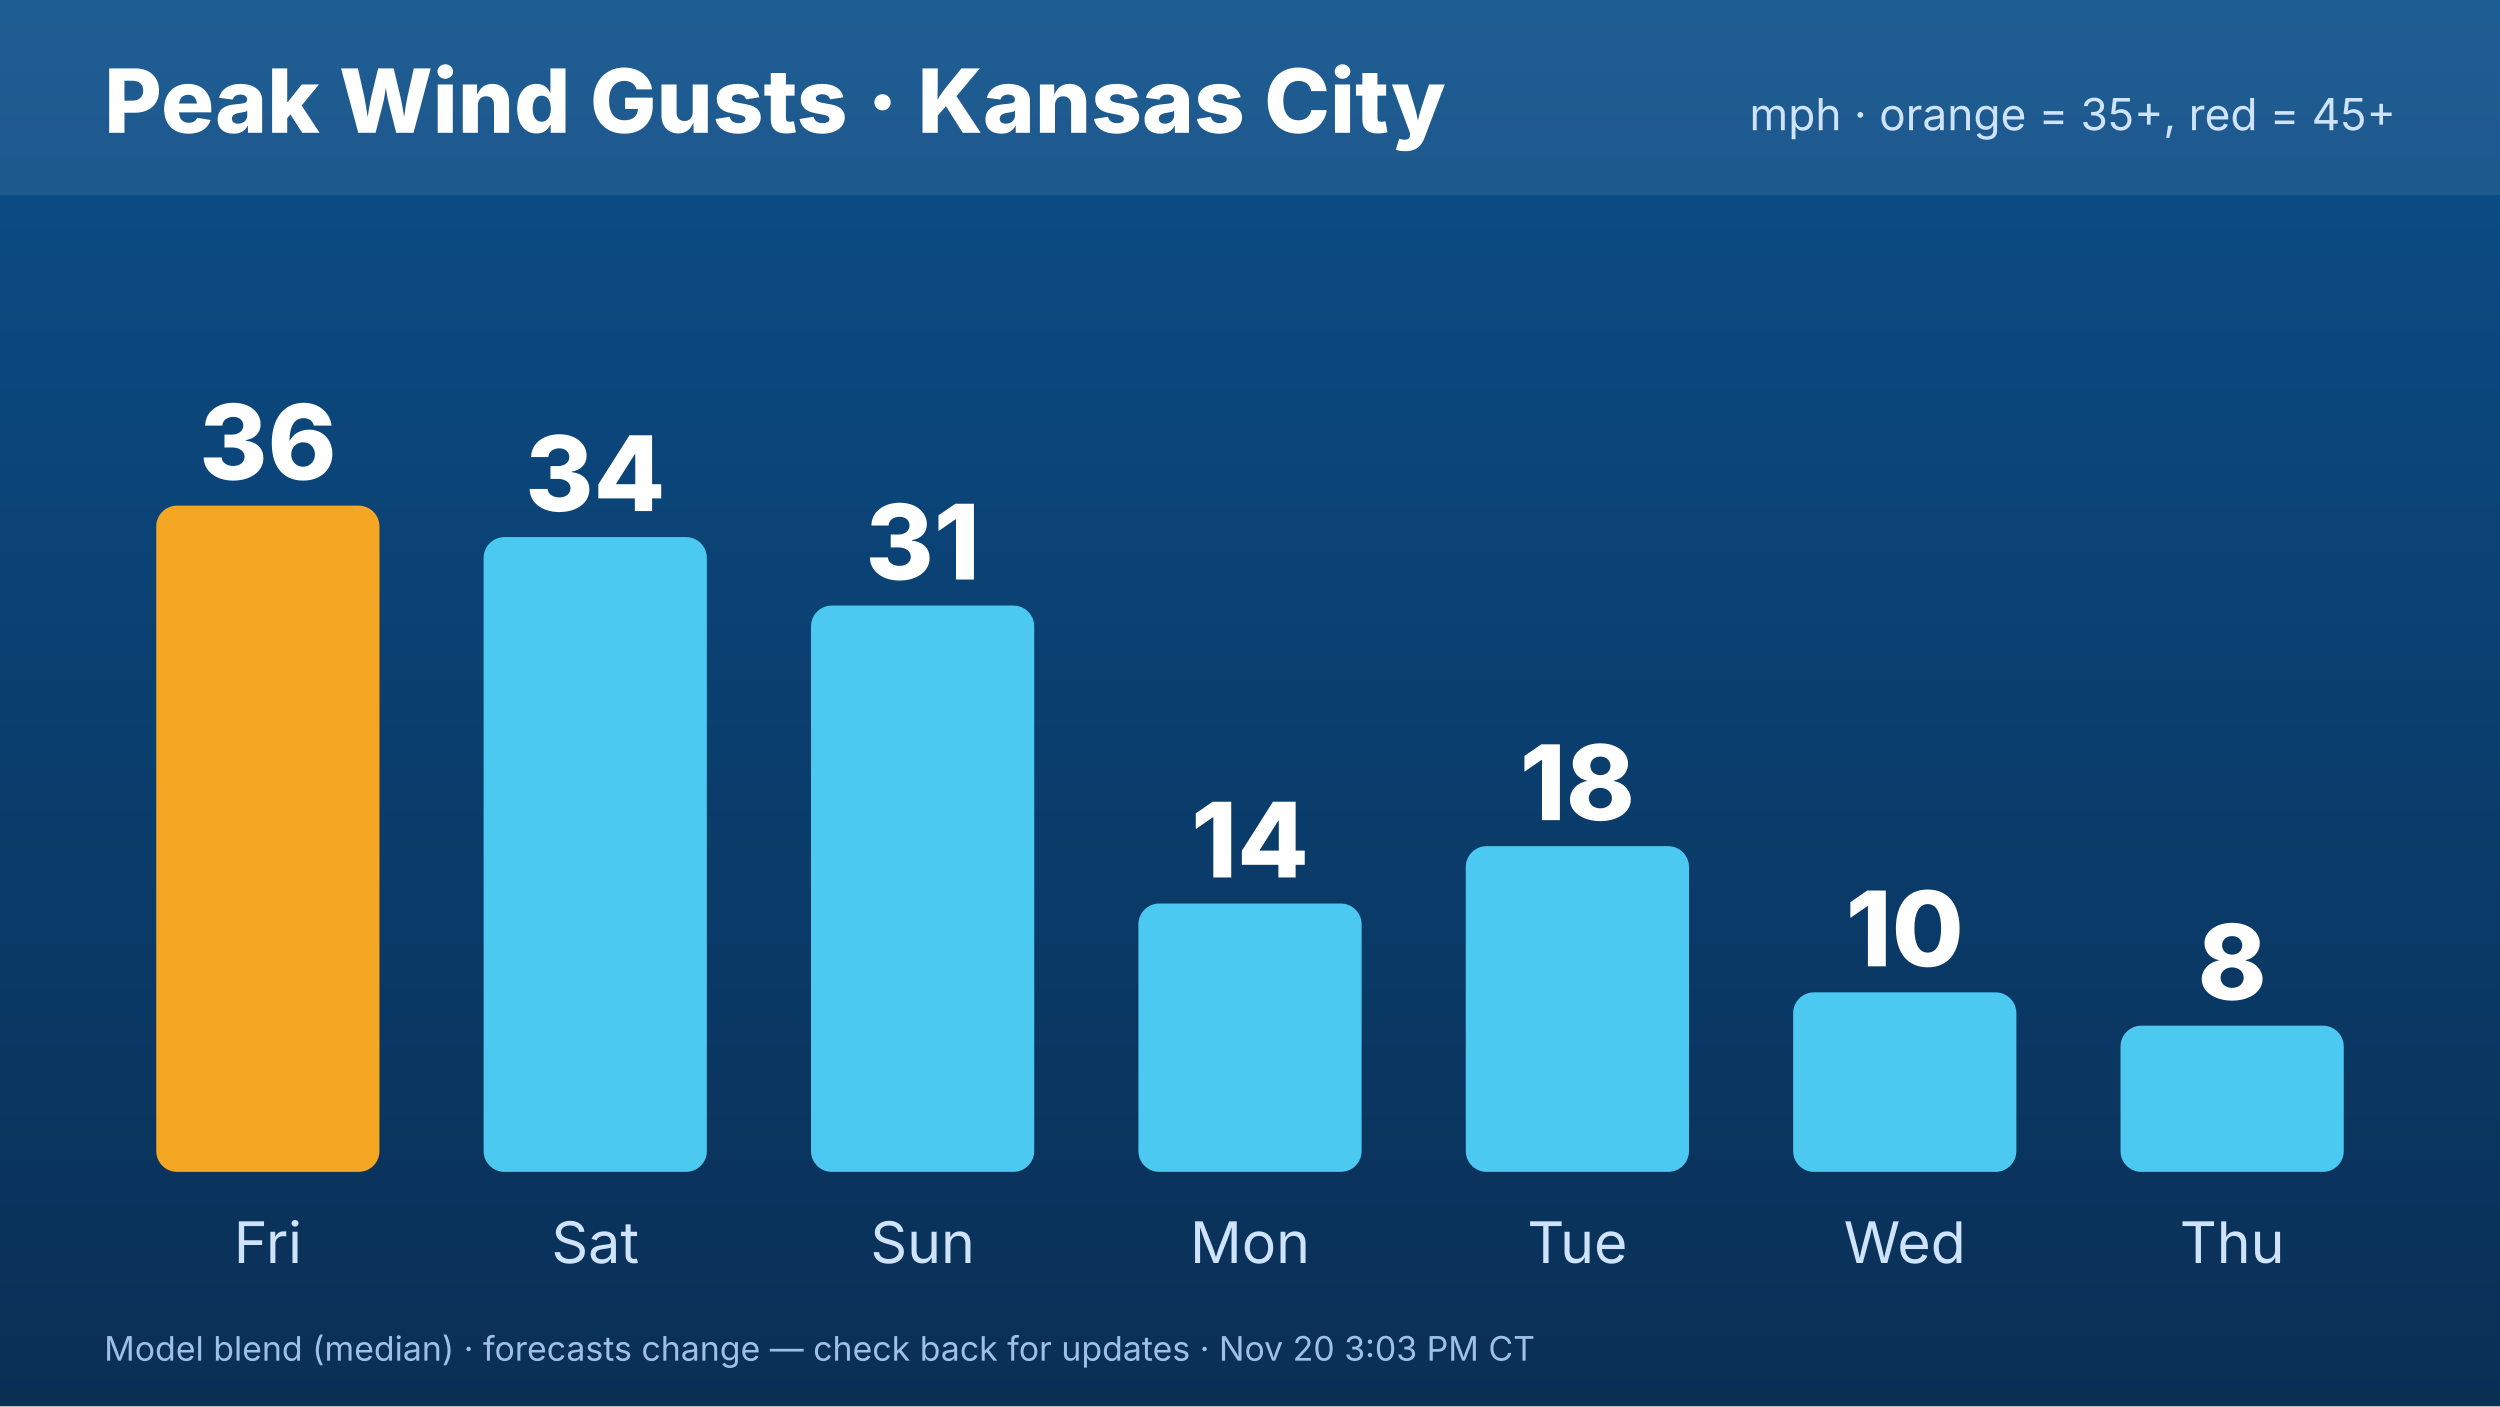
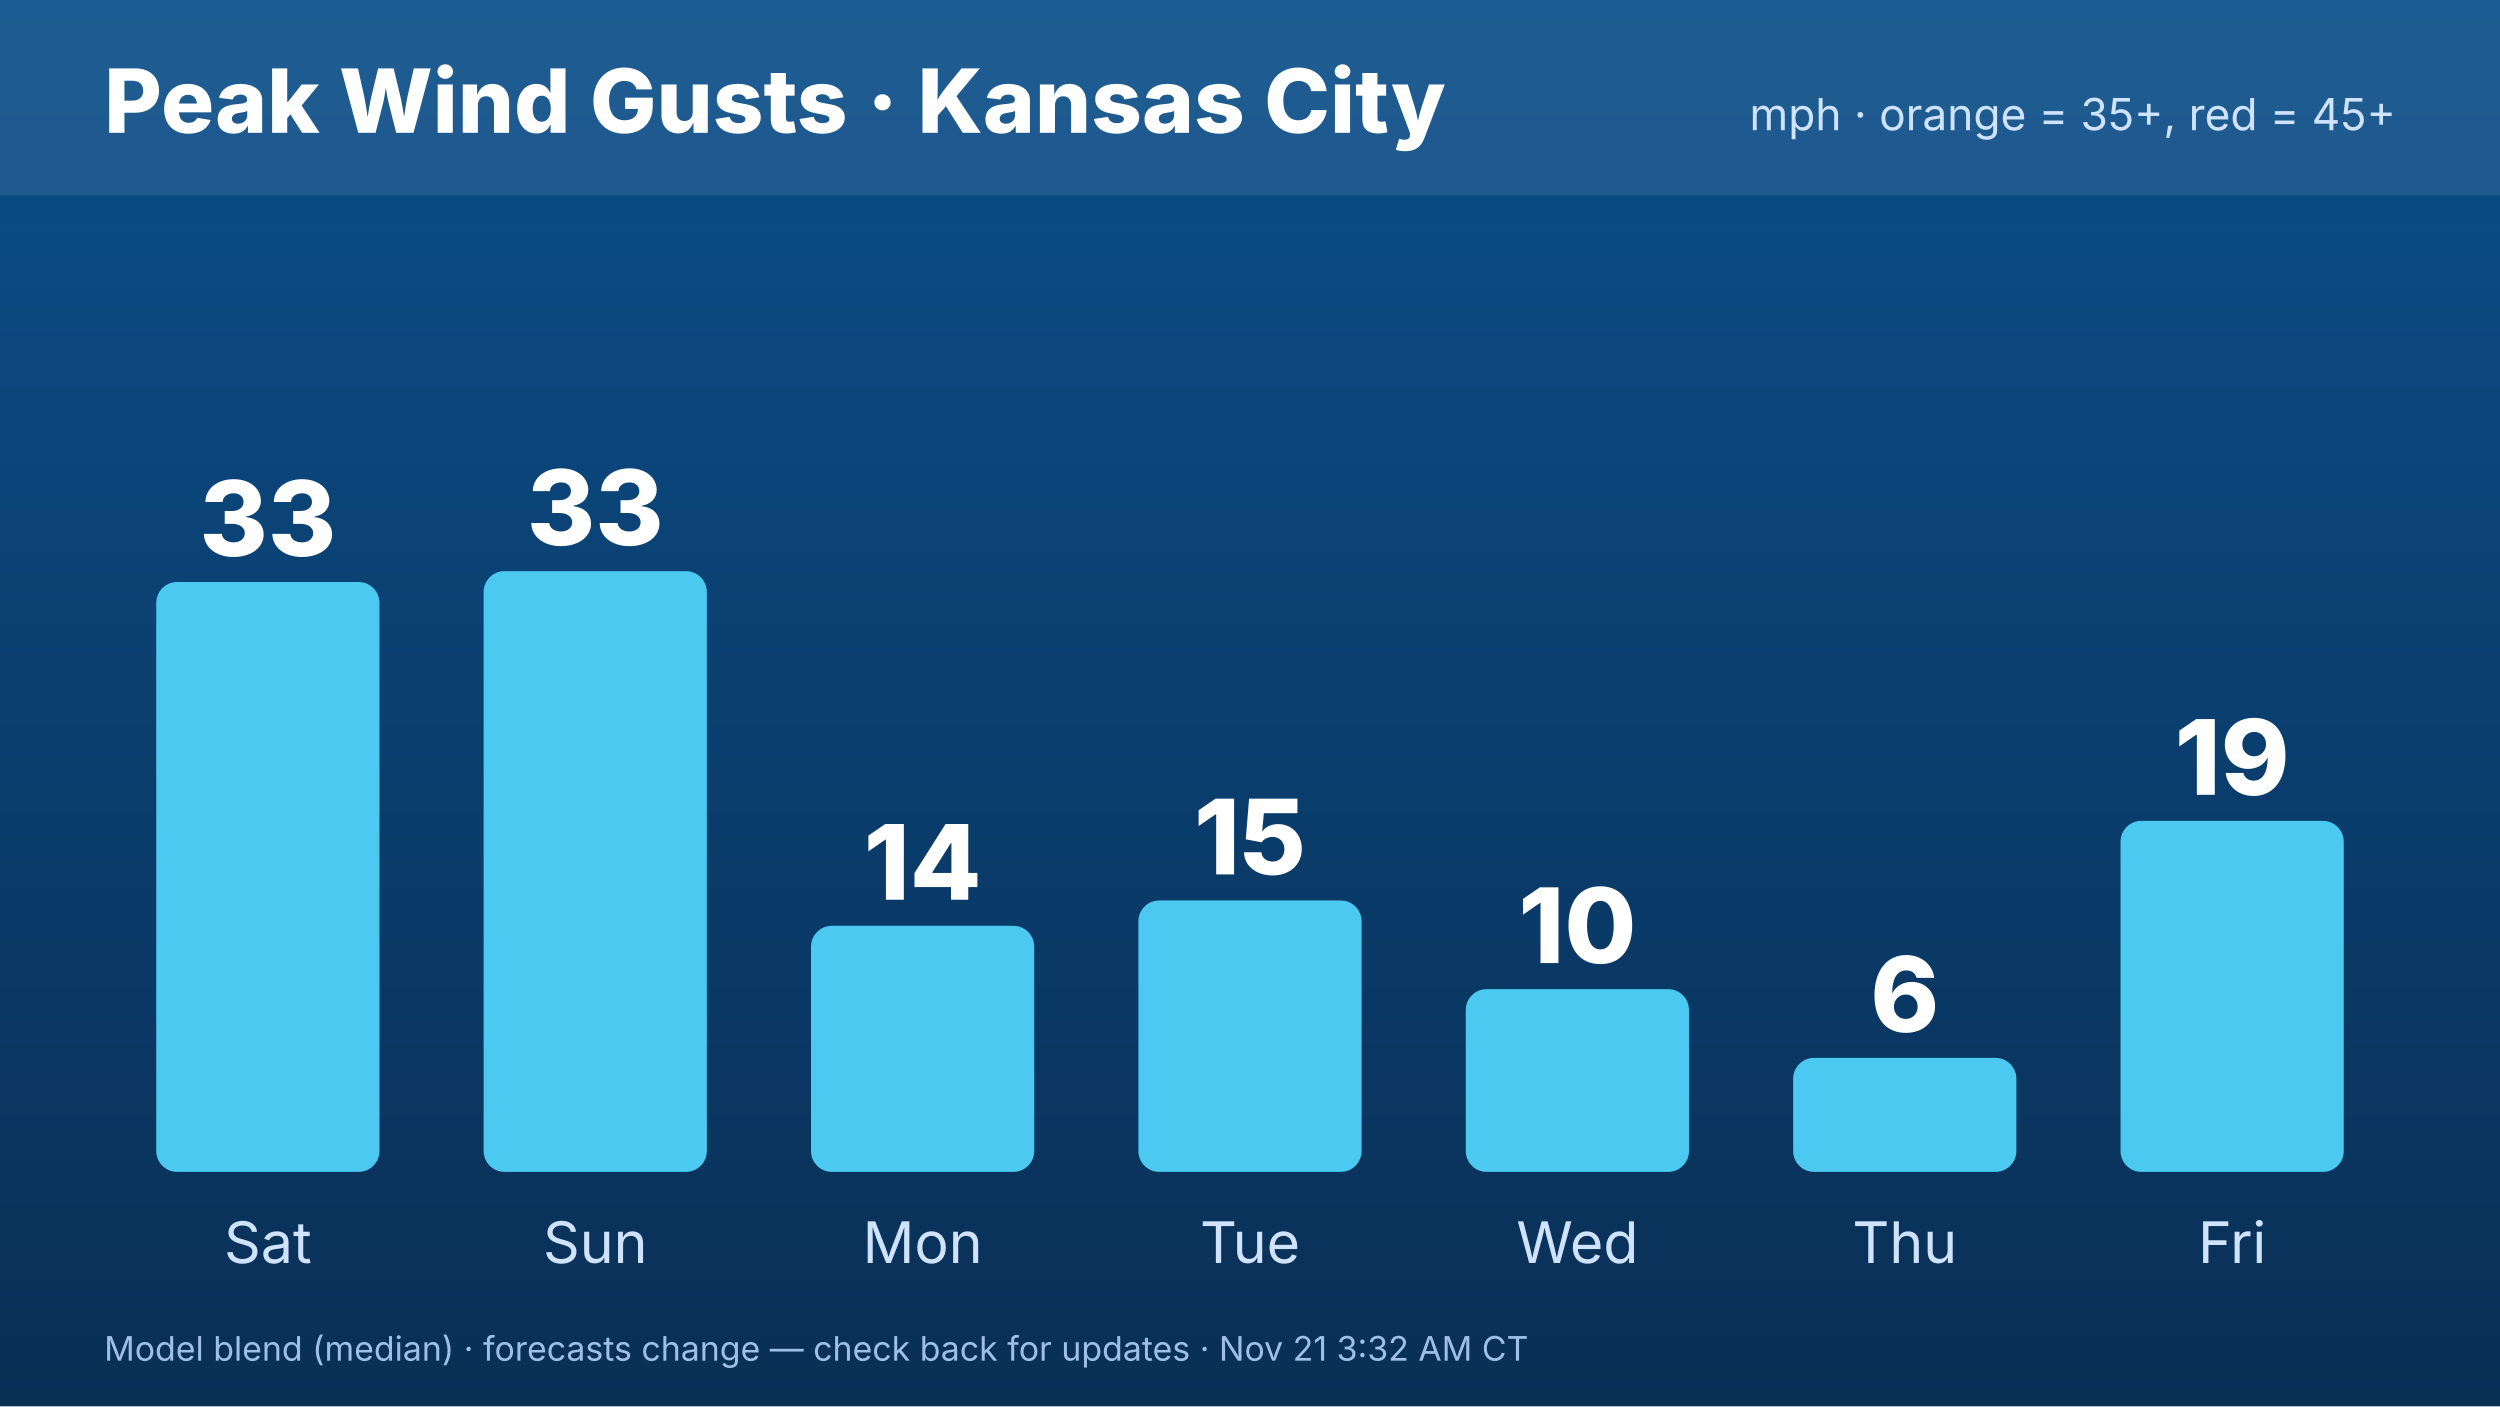
<svg xmlns="http://www.w3.org/2000/svg" width="1920" height="1080" viewBox="0 0 1920 1080" font-family="Inter,Helvetica,Arial,sans-serif">
  <defs>
    <linearGradient id="bg" x1="0" y1="0" x2="0" y2="1">
      <stop offset="0" stop-color="#0b4f8a" />
      <stop offset="1" stop-color="#0a2f55" />
    </linearGradient>
  </defs>
  <rect width="1920" height="1080" fill="url(#bg)" />
  <rect x="0" y="0" width="1920" height="150" fill="#ffffff" opacity=".08" />
  <text x="80" y="102" font-size="68" font-weight="800" fill="#fff">Peak Wind Gusts · Kansas City</text>
  <text x="1840" y="100" font-size="34" fill="#cfe3ff" text-anchor="end">mph · orange = 35+, red = 45+</text>
-   <rect x="120.0" y="388.325" width="171.429" height="511.675" rx="16" fill="#f5a623" />
-   <text x="205.714" y="368.325" font-size="80" font-weight="800" fill="#fff" text-anchor="middle">36</text>
-   <text x="205.714" y="970" font-size="44" fill="#cfe3ff" text-anchor="middle">Fri</text>
-   <rect x="371.429" y="412.487" width="171.429" height="487.513" rx="16" fill="#4cc9f0" />
-   <text x="457.143" y="392.487" font-size="80" font-weight="800" fill="#fff" text-anchor="middle">34</text>
-   <text x="457.143" y="970" font-size="44" fill="#cfe3ff" text-anchor="middle">Sat</text>
-   <rect x="622.857" y="465.076" width="171.429" height="434.924" rx="16" fill="#4cc9f0" />
-   <text x="708.571" y="445.076" font-size="80" font-weight="800" fill="#fff" text-anchor="middle">31</text>
-   <text x="708.571" y="970" font-size="44" fill="#cfe3ff" text-anchor="middle">Sun</text>
-   <rect x="874.286" y="693.909" width="171.429" height="206.091" rx="16" fill="#4cc9f0" />
-   <text x="960" y="673.909" font-size="80" font-weight="800" fill="#fff" text-anchor="middle">14</text>
-   <text x="960" y="970" font-size="44" fill="#cfe3ff" text-anchor="middle">Mon</text>
-   <rect x="1125.714" y="649.848" width="171.429" height="250.152" rx="16" fill="#4cc9f0" />
-   <text x="1211.429" y="629.848" font-size="80" font-weight="800" fill="#fff" text-anchor="middle">18</text>
-   <text x="1211.429" y="970" font-size="44" fill="#cfe3ff" text-anchor="middle">Tue</text>
-   <rect x="1377.143" y="762.132" width="171.429" height="137.868" rx="16" fill="#4cc9f0" />
-   <text x="1462.857" y="742.132" font-size="80" font-weight="800" fill="#fff" text-anchor="middle">10</text>
-   <text x="1462.857" y="970" font-size="44" fill="#cfe3ff" text-anchor="middle">Wed</text>
-   <rect x="1628.571" y="787.716" width="171.429" height="112.284" rx="16" fill="#4cc9f0" />
-   <text x="1714.286" y="767.716" font-size="80" font-weight="800" fill="#fff" text-anchor="middle">8</text>
-   <text x="1714.286" y="970" font-size="44" fill="#cfe3ff" text-anchor="middle">Thu</text>
-   <text x="80" y="1045" font-size="26" fill="#9fc0e6">Model blend (median) · forecasts change — check back for updates · Nov 20 3:03 PM CT</text>
+   <rect x="120.0" y="446.998" width="171.429" height="453.002" rx="16" fill="#4cc9f0" />
+   <text x="205.714" y="426.998" font-size="80" font-weight="800" fill="#fff" text-anchor="middle">33</text>
+   <text x="205.714" y="970" font-size="44" fill="#cfe3ff" text-anchor="middle">Sat</text>
+   <rect x="371.429" y="438.66" width="171.429" height="461.34" rx="16" fill="#4cc9f0" />
+   <text x="457.143" y="418.66" font-size="80" font-weight="800" fill="#fff" text-anchor="middle">33</text>
+   <text x="457.143" y="970" font-size="44" fill="#cfe3ff" text-anchor="middle">Sun</text>
+   <rect x="622.857" y="711.017" width="171.429" height="188.983" rx="16" fill="#4cc9f0" />
+   <text x="708.571" y="691.017" font-size="80" font-weight="800" fill="#fff" text-anchor="middle">14</text>
+   <text x="708.571" y="970" font-size="44" fill="#cfe3ff" text-anchor="middle">Mon</text>
+   <rect x="874.286" y="691.563" width="171.429" height="208.437" rx="16" fill="#4cc9f0" />
+   <text x="960" y="671.563" font-size="80" font-weight="800" fill="#fff" text-anchor="middle">15</text>
+   <text x="960" y="970" font-size="44" fill="#cfe3ff" text-anchor="middle">Tue</text>
+   <rect x="1125.714" y="759.653" width="171.429" height="140.347" rx="16" fill="#4cc9f0" />
+   <text x="1211.429" y="739.653" font-size="80" font-weight="800" fill="#fff" text-anchor="middle">10</text>
+   <text x="1211.429" y="970" font-size="44" fill="#cfe3ff" text-anchor="middle">Wed</text>
+   <rect x="1377.143" y="812.457" width="171.429" height="87.543" rx="16" fill="#4cc9f0" />
+   <text x="1462.857" y="792.457" font-size="80" font-weight="800" fill="#fff" text-anchor="middle">6</text>
+   <text x="1462.857" y="970" font-size="44" fill="#cfe3ff" text-anchor="middle">Thu</text>
+   <rect x="1628.571" y="630.422" width="171.429" height="269.578" rx="16" fill="#4cc9f0" />
+   <text x="1714.286" y="610.422" font-size="80" font-weight="800" fill="#fff" text-anchor="middle">19</text>
+   <text x="1714.286" y="970" font-size="44" fill="#cfe3ff" text-anchor="middle">Fri</text>
+   <text x="80" y="1045" font-size="26" fill="#9fc0e6">Model blend (median) · forecasts change — check back for updates · Nov 21 3:32 AM CT</text>
</svg>
